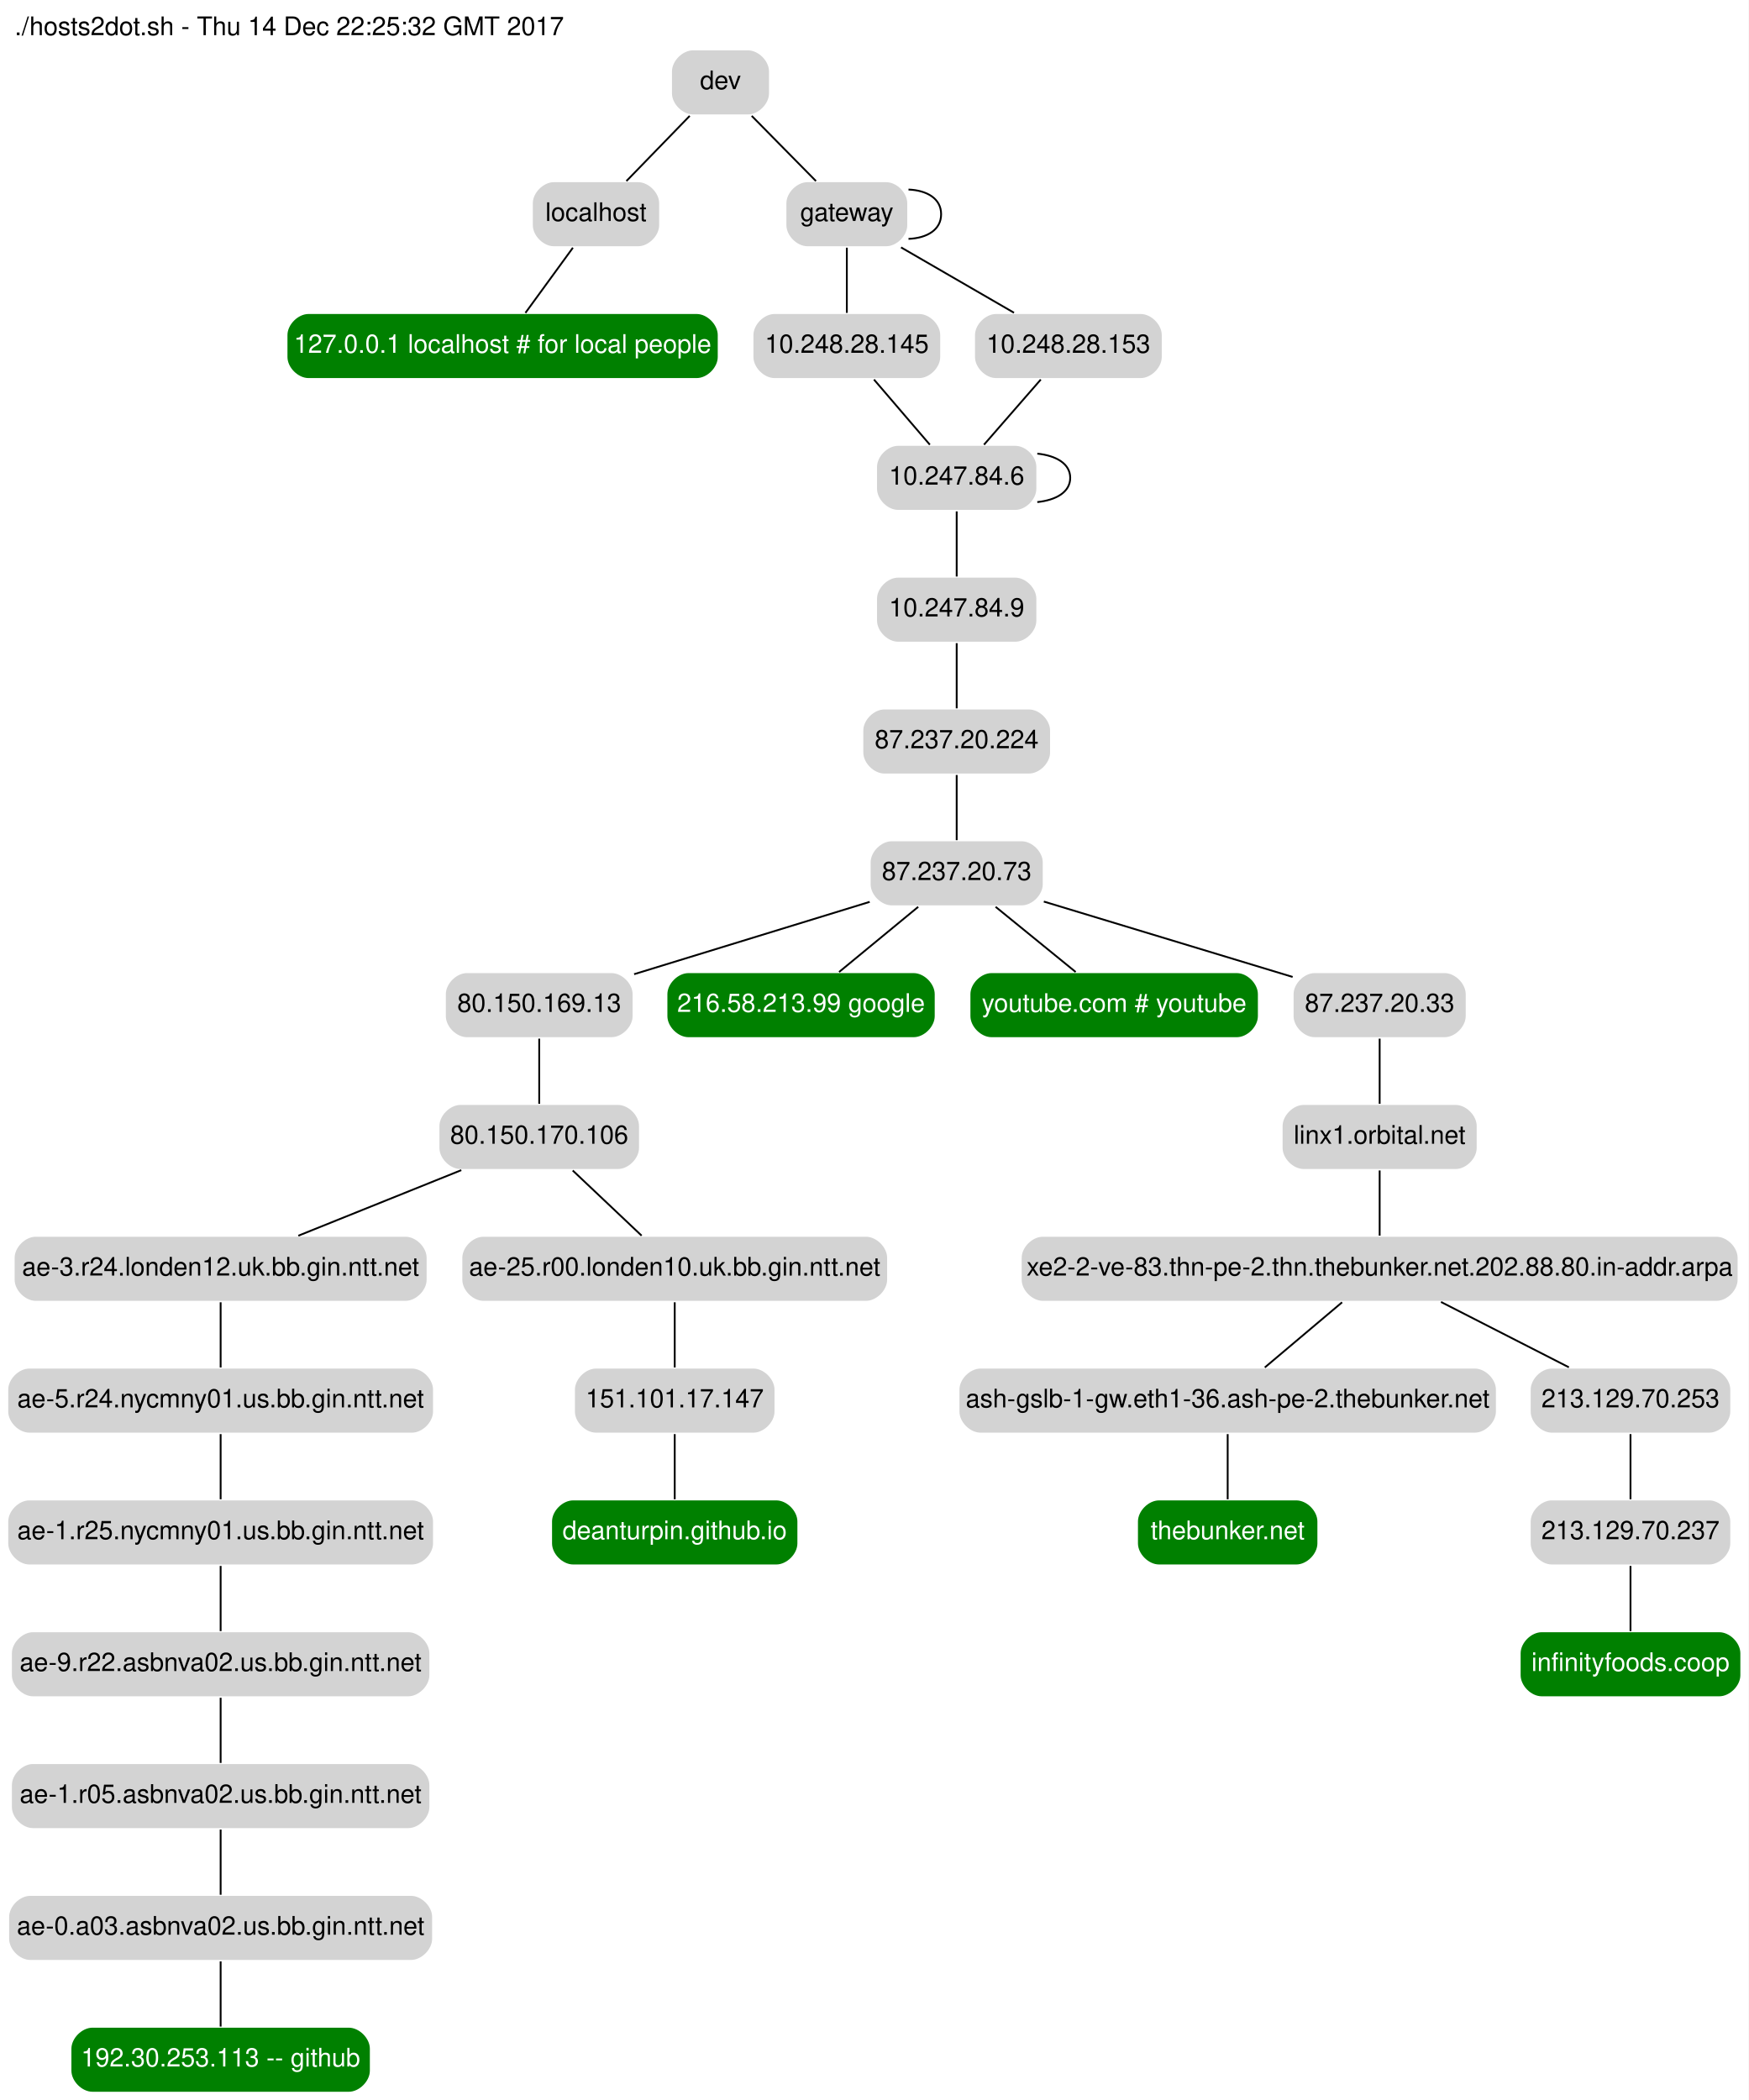
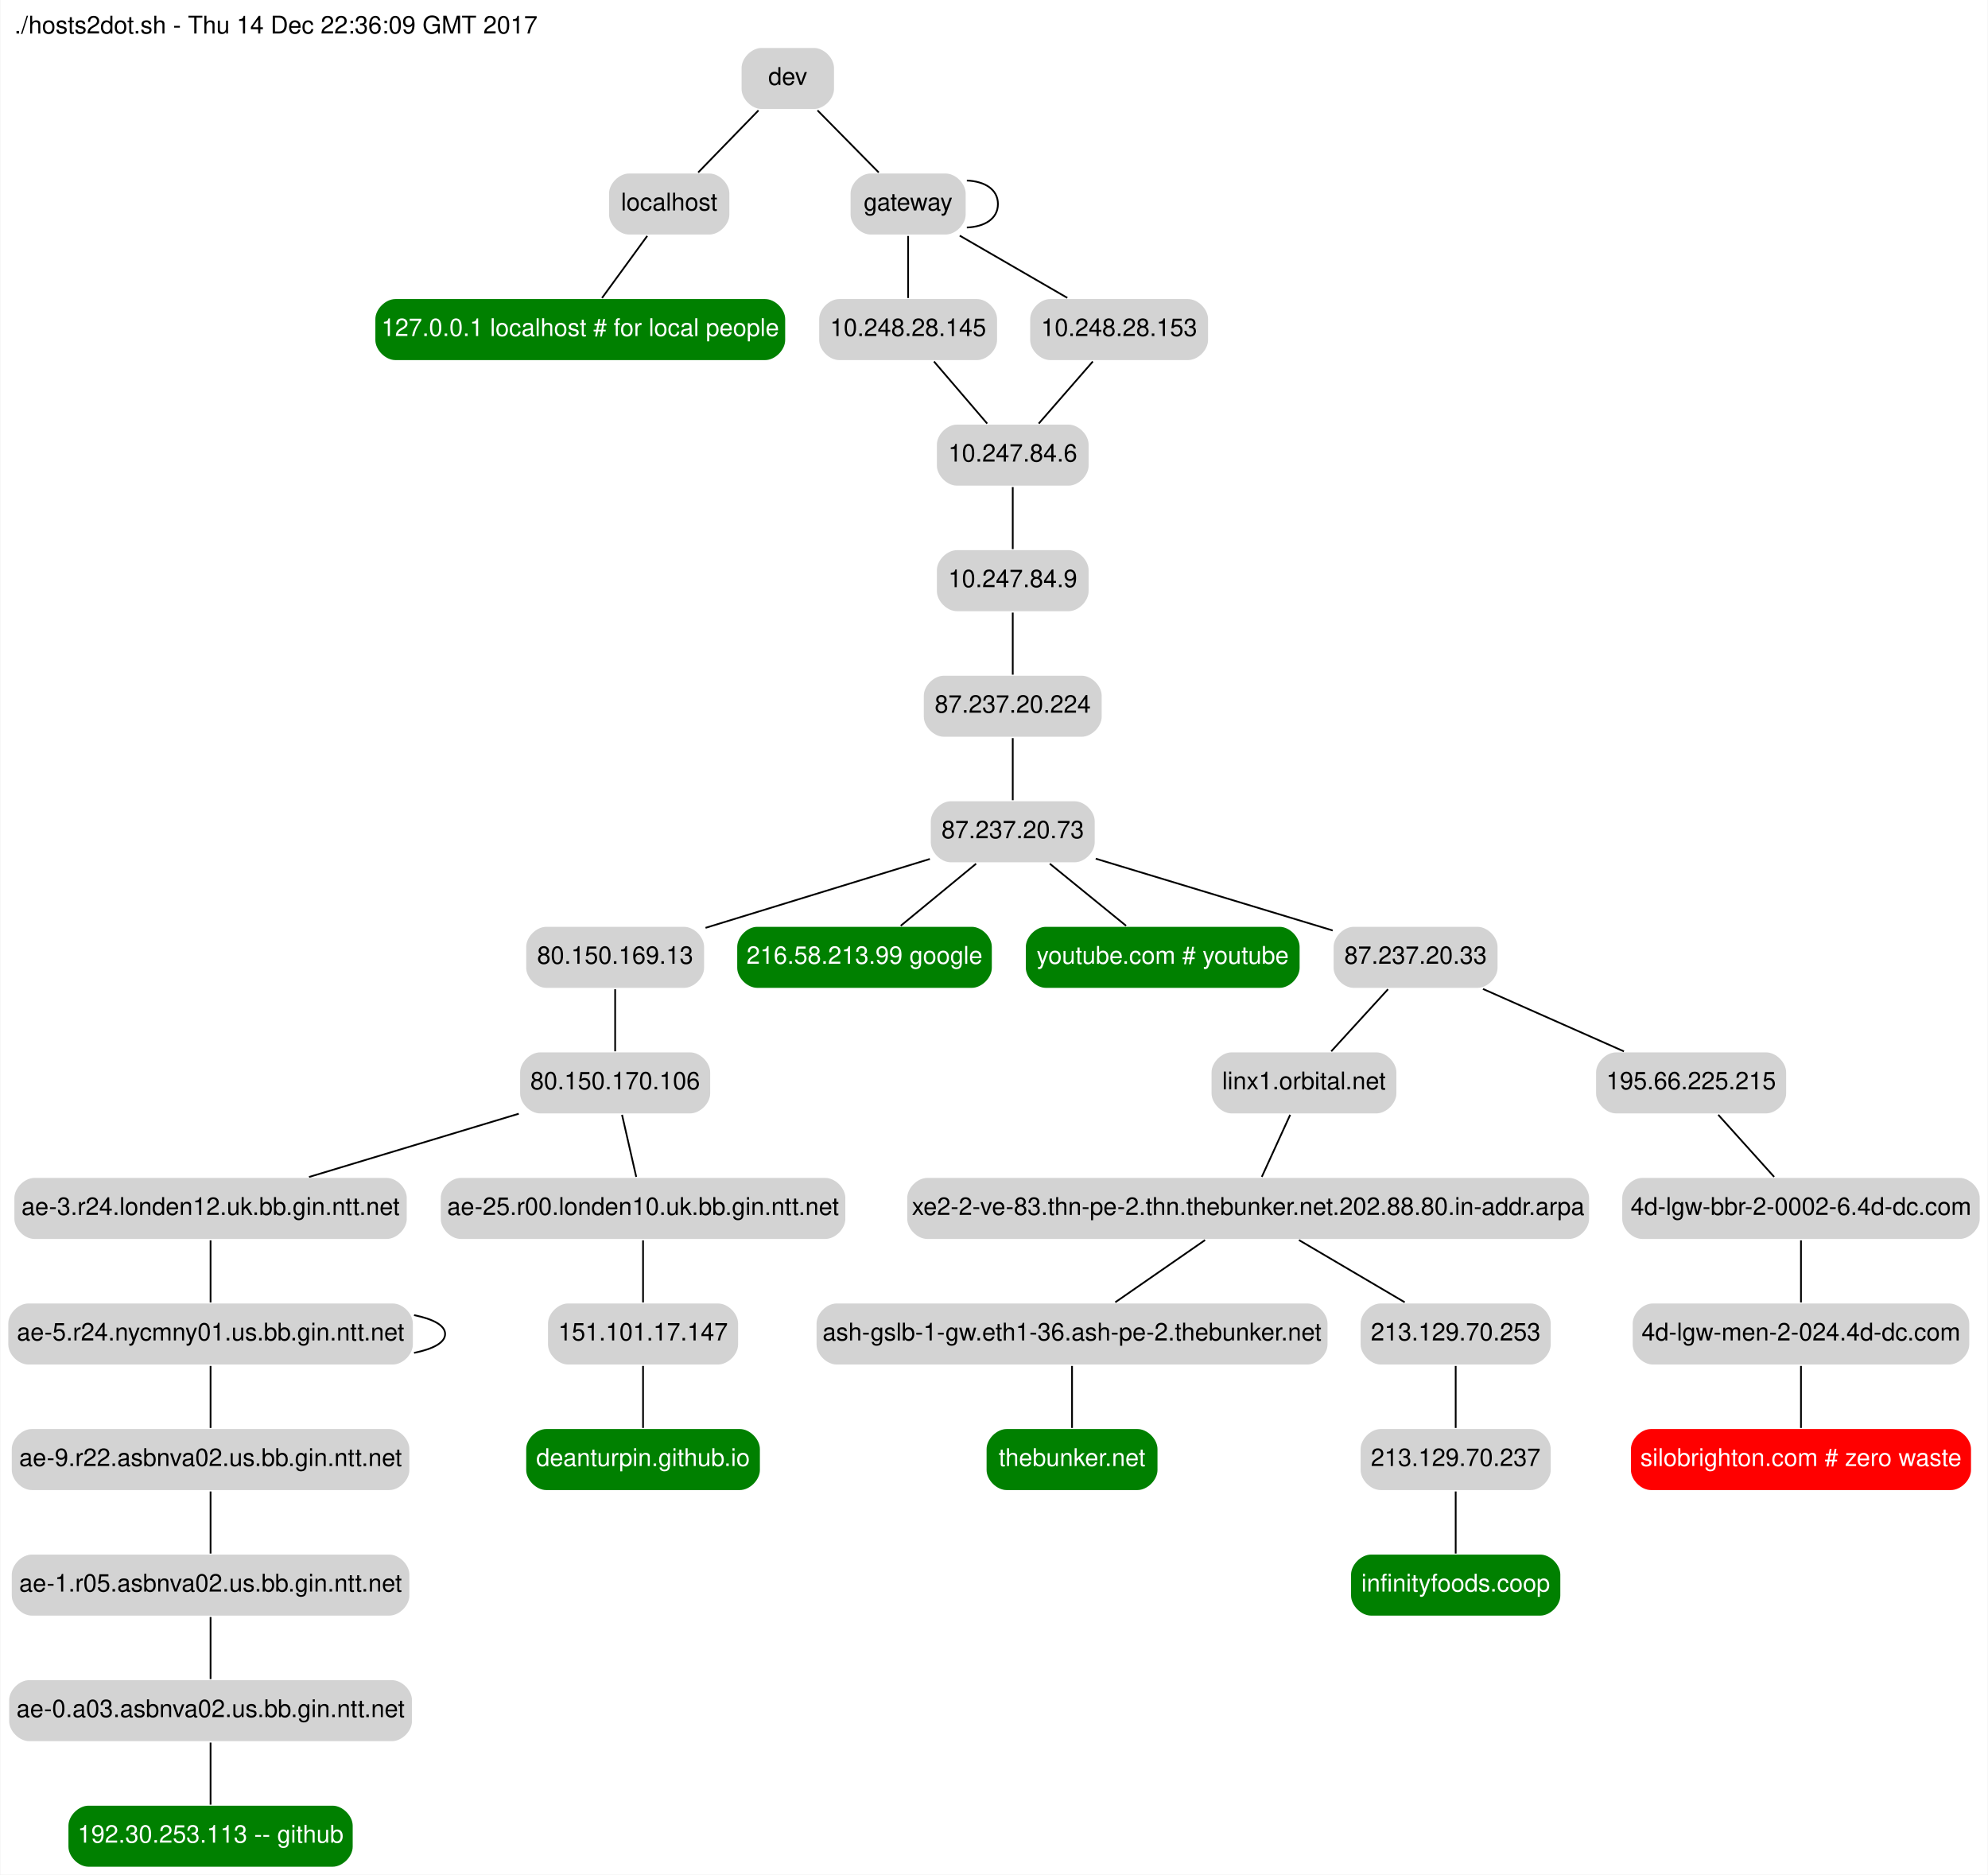
- <svg xmlns="http://www.w3.org/2000/svg" width="955pt" height="1147pt" viewBox="0.00 0.00 955.00 1147.00">
-   <g id="graph0" class="graph" transform="scale(1 1) rotate(0) translate(4 1143)">
-     <polygon fill="white" stroke="none" points="-4,4 -4,-1143 951,-1143 951,4 -4,4" />
-     <text text-anchor="middle" x="154" y="-1123.8" font-family="Helvetica,sans-Serif" font-size="14.00">./hosts2dot.sh - Thu 14 Dec 22:25:32 GMT 2017</text>
+ <svg xmlns="http://www.w3.org/2000/svg" width="1140pt" height="1075pt" viewBox="0.00 0.00 1139.50 1075.00">
+   <g id="graph0" class="graph" transform="scale(1 1) rotate(0) translate(4 1071)">
+     <polygon fill="white" stroke="none" points="-4,4 -4,-1071 1135.5,-1071 1135.5,4 -4,4" />
+     <text text-anchor="middle" x="154" y="-1051.8" font-family="Helvetica,sans-Serif" font-size="14.00">./hosts2dot.sh - Thu 14 Dec 22:36:09 GMT 2017</text>
    <g id="node1" class="node">
-       <path fill="lightgrey" stroke="white" d="M404.5,-1116C404.5,-1116 374.5,-1116 374.5,-1116 368.5,-1116 362.5,-1110 362.5,-1104 362.5,-1104 362.5,-1092 362.5,-1092 362.5,-1086 368.5,-1080 374.5,-1080 374.5,-1080 404.5,-1080 404.5,-1080 410.5,-1080 416.5,-1086 416.5,-1092 416.5,-1092 416.5,-1104 416.5,-1104 416.5,-1110 410.5,-1116 404.5,-1116" />
-       <text text-anchor="middle" x="389.5" y="-1094.3" font-family="Helvetica,sans-Serif" font-size="14.00">dev</text>
+       <path fill="lightgrey" stroke="white" d="M462.5,-1044C462.5,-1044 432.5,-1044 432.5,-1044 426.5,-1044 420.5,-1038 420.5,-1032 420.5,-1032 420.5,-1020 420.5,-1020 420.5,-1014 426.5,-1008 432.5,-1008 432.5,-1008 462.5,-1008 462.5,-1008 468.5,-1008 474.5,-1014 474.5,-1020 474.5,-1020 474.5,-1032 474.5,-1032 474.5,-1038 468.5,-1044 462.5,-1044" />
+       <text text-anchor="middle" x="447.5" y="-1022.3" font-family="Helvetica,sans-Serif" font-size="14.00">dev</text>
    </g>
    <g id="node3" class="node">
-       <path fill="lightgrey" stroke="white" d="M344.5,-1044C344.5,-1044 298.5,-1044 298.5,-1044 292.5,-1044 286.5,-1038 286.5,-1032 286.5,-1032 286.5,-1020 286.5,-1020 286.5,-1014 292.5,-1008 298.5,-1008 298.5,-1008 344.5,-1008 344.5,-1008 350.5,-1008 356.5,-1014 356.5,-1020 356.5,-1020 356.5,-1032 356.5,-1032 356.5,-1038 350.5,-1044 344.5,-1044" />
-       <text text-anchor="middle" x="321.5" y="-1022.3" font-family="Helvetica,sans-Serif" font-size="14.00">localhost</text>
+       <path fill="lightgrey" stroke="white" d="M402.5,-972C402.5,-972 356.5,-972 356.5,-972 350.5,-972 344.5,-966 344.5,-960 344.5,-960 344.5,-948 344.5,-948 344.5,-942 350.5,-936 356.5,-936 356.5,-936 402.5,-936 402.5,-936 408.5,-936 414.5,-942 414.5,-948 414.5,-948 414.5,-960 414.5,-960 414.5,-966 408.5,-972 402.5,-972" />
+       <text text-anchor="middle" x="379.5" y="-950.3" font-family="Helvetica,sans-Serif" font-size="14.00">localhost</text>
    </g>
    <g id="edge1" class="edge">
-       <path fill="none" stroke="black" d="M372.691,-1079.7C362.151,-1068.85 348.619,-1054.92 338.116,-1044.1" />
+       <path fill="none" stroke="black" d="M430.691,-1007.7C420.151,-996.846 406.619,-982.917 396.116,-972.104" />
    </g>
    <g id="node5" class="node">
-       <path fill="lightgrey" stroke="white" d="M480,-1044C480,-1044 437,-1044 437,-1044 431,-1044 425,-1038 425,-1032 425,-1032 425,-1020 425,-1020 425,-1014 431,-1008 437,-1008 437,-1008 480,-1008 480,-1008 486,-1008 492,-1014 492,-1020 492,-1020 492,-1032 492,-1032 492,-1038 486,-1044 480,-1044" />
-       <text text-anchor="middle" x="458.5" y="-1022.3" font-family="Helvetica,sans-Serif" font-size="14.00">gateway</text>
+       <path fill="lightgrey" stroke="white" d="M538,-972C538,-972 495,-972 495,-972 489,-972 483,-966 483,-960 483,-960 483,-948 483,-948 483,-942 489,-936 495,-936 495,-936 538,-936 538,-936 544,-936 550,-942 550,-948 550,-948 550,-960 550,-960 550,-966 544,-972 538,-972" />
+       <text text-anchor="middle" x="516.5" y="-950.3" font-family="Helvetica,sans-Serif" font-size="14.00">gateway</text>
    </g>
    <g id="edge3" class="edge">
-       <path fill="none" stroke="black" d="M406.556,-1079.7C417.252,-1068.85 430.982,-1054.92 441.64,-1044.1" />
+       <path fill="none" stroke="black" d="M464.556,-1007.7C475.252,-996.846 488.982,-982.917 499.64,-972.104" />
    </g>
    <g id="node2" class="node">
-       <path fill="green" stroke="white" d="M376.5,-972C376.5,-972 164.5,-972 164.5,-972 158.5,-972 152.5,-966 152.5,-960 152.5,-960 152.5,-948 152.5,-948 152.5,-942 158.5,-936 164.5,-936 164.5,-936 376.5,-936 376.5,-936 382.5,-936 388.5,-942 388.5,-948 388.5,-948 388.5,-960 388.5,-960 388.5,-966 382.5,-972 376.5,-972" />
-       <text text-anchor="middle" x="270.5" y="-950.3" font-family="Helvetica,sans-Serif" font-size="14.00" fill="white">127.0.0.1 localhost # for local people</text>
+       <path fill="green" stroke="white" d="M434.5,-900C434.5,-900 222.5,-900 222.5,-900 216.5,-900 210.5,-894 210.5,-888 210.5,-888 210.5,-876 210.5,-876 210.5,-870 216.5,-864 222.5,-864 222.5,-864 434.5,-864 434.5,-864 440.5,-864 446.5,-870 446.5,-876 446.5,-876 446.5,-888 446.5,-888 446.5,-894 440.5,-900 434.5,-900" />
+       <text text-anchor="middle" x="328.5" y="-878.3" font-family="Helvetica,sans-Serif" font-size="14.00" fill="white">127.0.0.1 localhost # for local people</text>
    </g>
    <g id="edge2" class="edge">
-       <path fill="none" stroke="black" d="M308.893,-1007.7C300.988,-996.846 290.839,-982.917 282.962,-972.104" />
+       <path fill="none" stroke="black" d="M366.893,-935.697C358.988,-924.846 348.839,-910.917 340.962,-900.104" />
    </g>
    <g id="node4" class="node">
      <path fill="green" stroke="white" d="M186.5,-36C186.5,-36 46.5,-36 46.5,-36 40.5,-36 34.5,-30 34.5,-24 34.5,-24 34.5,-12 34.5,-12 34.5,-6 40.5,-0 46.5,-0 46.5,-0 186.5,-0 186.5,-0 192.5,-0 198.5,-6 198.5,-12 198.5,-12 198.5,-24 198.5,-24 198.5,-30 192.5,-36 186.5,-36" />
      <text text-anchor="middle" x="116.5" y="-14.3" font-family="Helvetica,sans-Serif" font-size="14.00" fill="white">192.30.253.113 -- github</text>
    </g>
    <g id="edge4" class="edge">
-       <path fill="none" stroke="black" d="M492.181,-1039.47C502.202,-1039.07 510,-1034.58 510,-1026 510,-1017.42 502.202,-1012.93 492.181,-1012.53" />
+       <path fill="none" stroke="black" d="M550.181,-967.47C560.202,-967.068 568,-962.578 568,-954 568,-945.422 560.202,-940.932 550.181,-940.53" />
    </g>
    <g id="node6" class="node">
-       <path fill="lightgrey" stroke="white" d="M498,-972C498,-972 419,-972 419,-972 413,-972 407,-966 407,-960 407,-960 407,-948 407,-948 407,-942 413,-936 419,-936 419,-936 498,-936 498,-936 504,-936 510,-942 510,-948 510,-948 510,-960 510,-960 510,-966 504,-972 498,-972" />
-       <text text-anchor="middle" x="458.5" y="-950.3" font-family="Helvetica,sans-Serif" font-size="14.00">10.248.28.145</text>
+       <path fill="lightgrey" stroke="white" d="M556,-900C556,-900 477,-900 477,-900 471,-900 465,-894 465,-888 465,-888 465,-876 465,-876 465,-870 471,-864 477,-864 477,-864 556,-864 556,-864 562,-864 568,-870 568,-876 568,-876 568,-888 568,-888 568,-894 562,-900 556,-900" />
+       <text text-anchor="middle" x="516.5" y="-878.3" font-family="Helvetica,sans-Serif" font-size="14.00">10.248.28.145</text>
    </g>
    <g id="edge5" class="edge">
-       <path fill="none" stroke="black" d="M458.5,-1007.7C458.5,-996.846 458.5,-982.917 458.5,-972.104" />
-     </g>
-     <g id="node21" class="node">
-       <path fill="lightgrey" stroke="white" d="M619,-972C619,-972 540,-972 540,-972 534,-972 528,-966 528,-960 528,-960 528,-948 528,-948 528,-942 534,-936 540,-936 540,-936 619,-936 619,-936 625,-936 631,-942 631,-948 631,-948 631,-960 631,-960 631,-966 625,-972 619,-972" />
-       <text text-anchor="middle" x="579.5" y="-950.3" font-family="Helvetica,sans-Serif" font-size="14.00">10.248.28.153</text>
-     </g>
-     <g id="edge21" class="edge">
-       <path fill="none" stroke="black" d="M488.1,-1007.88C506.85,-997.029 531.014,-983.05 549.786,-972.19" />
+       <path fill="none" stroke="black" d="M516.5,-935.697C516.5,-924.846 516.5,-910.917 516.5,-900.104" />
+     </g>
+     <g id="node20" class="node">
+       <path fill="lightgrey" stroke="white" d="M677,-900C677,-900 598,-900 598,-900 592,-900 586,-894 586,-888 586,-888 586,-876 586,-876 586,-870 592,-864 598,-864 598,-864 677,-864 677,-864 683,-864 689,-870 689,-876 689,-876 689,-888 689,-888 689,-894 683,-900 677,-900" />
+       <text text-anchor="middle" x="637.5" y="-878.3" font-family="Helvetica,sans-Serif" font-size="14.00">10.248.28.153</text>
+     </g>
+     <g id="edge20" class="edge">
+       <path fill="none" stroke="black" d="M546.1,-935.876C564.85,-925.029 589.014,-911.05 607.786,-900.19" />
    </g>
    <g id="node7" class="node">
-       <path fill="lightgrey" stroke="white" d="M550.5,-900C550.5,-900 486.5,-900 486.5,-900 480.5,-900 474.5,-894 474.5,-888 474.5,-888 474.5,-876 474.5,-876 474.5,-870 480.5,-864 486.5,-864 486.5,-864 550.5,-864 550.5,-864 556.5,-864 562.5,-870 562.5,-876 562.5,-876 562.5,-888 562.5,-888 562.5,-894 556.5,-900 550.5,-900" />
-       <text text-anchor="middle" x="518.5" y="-878.3" font-family="Helvetica,sans-Serif" font-size="14.00">10.247.84.6</text>
+       <path fill="lightgrey" stroke="white" d="M608.5,-828C608.5,-828 544.5,-828 544.5,-828 538.5,-828 532.5,-822 532.5,-816 532.5,-816 532.5,-804 532.5,-804 532.5,-798 538.5,-792 544.5,-792 544.5,-792 608.5,-792 608.5,-792 614.5,-792 620.5,-798 620.5,-804 620.5,-804 620.5,-816 620.5,-816 620.5,-822 614.5,-828 608.5,-828" />
+       <text text-anchor="middle" x="576.5" y="-806.3" font-family="Helvetica,sans-Serif" font-size="14.00">10.247.84.6</text>
    </g>
    <g id="edge6" class="edge">
-       <path fill="none" stroke="black" d="M473.331,-935.697C482.632,-924.846 494.571,-910.917 503.839,-900.104" />
+       <path fill="none" stroke="black" d="M531.331,-863.697C540.632,-852.846 552.571,-838.917 561.839,-828.104" />
+     </g>
+     <g id="node8" class="node">
+       <path fill="lightgrey" stroke="white" d="M608.5,-756C608.5,-756 544.5,-756 544.5,-756 538.5,-756 532.5,-750 532.5,-744 532.5,-744 532.5,-732 532.5,-732 532.5,-726 538.5,-720 544.5,-720 544.5,-720 608.5,-720 608.5,-720 614.5,-720 620.5,-726 620.5,-732 620.5,-732 620.5,-744 620.5,-744 620.5,-750 614.5,-756 608.5,-756" />
+       <text text-anchor="middle" x="576.5" y="-734.3" font-family="Helvetica,sans-Serif" font-size="14.00">10.247.84.9</text>
    </g>
    <g id="edge7" class="edge">
-       <path fill="none" stroke="black" d="M562.524,-895.233C572.869,-894.145 580.5,-889.734 580.5,-882 580.5,-874.266 572.869,-869.855 562.524,-868.767" />
-     </g>
-     <g id="node8" class="node">
-       <path fill="lightgrey" stroke="white" d="M550.5,-828C550.5,-828 486.5,-828 486.5,-828 480.5,-828 474.5,-822 474.5,-816 474.5,-816 474.5,-804 474.5,-804 474.5,-798 480.5,-792 486.5,-792 486.5,-792 550.5,-792 550.5,-792 556.5,-792 562.5,-798 562.5,-804 562.5,-804 562.5,-816 562.5,-816 562.5,-822 556.5,-828 550.5,-828" />
-       <text text-anchor="middle" x="518.5" y="-806.3" font-family="Helvetica,sans-Serif" font-size="14.00">10.247.84.9</text>
+       <path fill="none" stroke="black" d="M576.5,-791.697C576.5,-780.846 576.5,-766.917 576.5,-756.104" />
+     </g>
+     <g id="node9" class="node">
+       <path fill="lightgrey" stroke="white" d="M616,-684C616,-684 537,-684 537,-684 531,-684 525,-678 525,-672 525,-672 525,-660 525,-660 525,-654 531,-648 537,-648 537,-648 616,-648 616,-648 622,-648 628,-654 628,-660 628,-660 628,-672 628,-672 628,-678 622,-684 616,-684" />
+       <text text-anchor="middle" x="576.5" y="-662.3" font-family="Helvetica,sans-Serif" font-size="14.00">87.237.20.224</text>
    </g>
    <g id="edge8" class="edge">
-       <path fill="none" stroke="black" d="M518.5,-863.697C518.5,-852.846 518.5,-838.917 518.5,-828.104" />
-     </g>
-     <g id="node9" class="node">
-       <path fill="lightgrey" stroke="white" d="M558,-756C558,-756 479,-756 479,-756 473,-756 467,-750 467,-744 467,-744 467,-732 467,-732 467,-726 473,-720 479,-720 479,-720 558,-720 558,-720 564,-720 570,-726 570,-732 570,-732 570,-744 570,-744 570,-750 564,-756 558,-756" />
-       <text text-anchor="middle" x="518.5" y="-734.3" font-family="Helvetica,sans-Serif" font-size="14.00">87.237.20.224</text>
+       <path fill="none" stroke="black" d="M576.5,-719.697C576.5,-708.846 576.5,-694.917 576.5,-684.104" />
+     </g>
+     <g id="node10" class="node">
+       <path fill="lightgrey" stroke="white" d="M612,-612C612,-612 541,-612 541,-612 535,-612 529,-606 529,-600 529,-600 529,-588 529,-588 529,-582 535,-576 541,-576 541,-576 612,-576 612,-576 618,-576 624,-582 624,-588 624,-588 624,-600 624,-600 624,-606 618,-612 612,-612" />
+       <text text-anchor="middle" x="576.5" y="-590.3" font-family="Helvetica,sans-Serif" font-size="14.00">87.237.20.73</text>
    </g>
    <g id="edge9" class="edge">
-       <path fill="none" stroke="black" d="M518.5,-791.697C518.5,-780.846 518.5,-766.917 518.5,-756.104" />
-     </g>
-     <g id="node10" class="node">
-       <path fill="lightgrey" stroke="white" d="M554,-684C554,-684 483,-684 483,-684 477,-684 471,-678 471,-672 471,-672 471,-660 471,-660 471,-654 477,-648 483,-648 483,-648 554,-648 554,-648 560,-648 566,-654 566,-660 566,-660 566,-672 566,-672 566,-678 560,-684 554,-684" />
-       <text text-anchor="middle" x="518.5" y="-662.3" font-family="Helvetica,sans-Serif" font-size="14.00">87.237.20.73</text>
+       <path fill="none" stroke="black" d="M576.5,-647.697C576.5,-636.846 576.5,-622.917 576.5,-612.104" />
+     </g>
+     <g id="node11" class="node">
+       <path fill="lightgrey" stroke="white" d="M388,-540C388,-540 309,-540 309,-540 303,-540 297,-534 297,-528 297,-528 297,-516 297,-516 297,-510 303,-504 309,-504 309,-504 388,-504 388,-504 394,-504 400,-510 400,-516 400,-516 400,-528 400,-528 400,-534 394,-540 388,-540" />
+       <text text-anchor="middle" x="348.5" y="-518.3" font-family="Helvetica,sans-Serif" font-size="14.00">80.150.169.13</text>
    </g>
    <g id="edge10" class="edge">
-       <path fill="none" stroke="black" d="M518.5,-719.697C518.5,-708.846 518.5,-694.917 518.5,-684.104" />
-     </g>
-     <g id="node11" class="node">
-       <path fill="lightgrey" stroke="white" d="M330,-612C330,-612 251,-612 251,-612 245,-612 239,-606 239,-600 239,-600 239,-588 239,-588 239,-582 245,-576 251,-576 251,-576 330,-576 330,-576 336,-576 342,-582 342,-588 342,-588 342,-600 342,-600 342,-606 336,-612 330,-612" />
-       <text text-anchor="middle" x="290.5" y="-590.3" font-family="Helvetica,sans-Serif" font-size="14.00">80.150.169.13</text>
+       <path fill="none" stroke="black" d="M528.981,-578.411C491.395,-566.871 438.988,-550.781 400.326,-538.911" />
+     </g>
+     <g id="node18" class="node">
+       <path fill="green" stroke="white" d="M553,-540C553,-540 430,-540 430,-540 424,-540 418,-534 418,-528 418,-528 418,-516 418,-516 418,-510 424,-504 430,-504 430,-504 553,-504 553,-504 559,-504 565,-510 565,-516 565,-516 565,-528 565,-528 565,-534 559,-540 553,-540" />
+       <text text-anchor="middle" x="491.5" y="-518.3" font-family="Helvetica,sans-Serif" font-size="14.00" fill="white">216.58.213.99 google</text>
+     </g>
+     <g id="edge19" class="edge">
+       <path fill="none" stroke="black" d="M555.489,-575.697C542.313,-564.846 525.399,-550.917 512.27,-540.104" />
+     </g>
+     <g id="node19" class="node">
+       <path fill="green" stroke="white" d="M729.5,-540C729.5,-540 595.5,-540 595.5,-540 589.5,-540 583.5,-534 583.5,-528 583.5,-528 583.5,-516 583.5,-516 583.5,-510 589.5,-504 595.5,-504 595.5,-504 729.5,-504 729.5,-504 735.5,-504 741.5,-510 741.5,-516 741.5,-516 741.5,-528 741.5,-528 741.5,-534 735.5,-540 729.5,-540" />
+       <text text-anchor="middle" x="662.5" y="-518.3" font-family="Helvetica,sans-Serif" font-size="14.00" fill="white">youtube.com # youtube</text>
+     </g>
+     <g id="edge22" class="edge">
+       <path fill="none" stroke="black" d="M597.758,-575.697C611.089,-564.846 628.202,-550.917 641.486,-540.104" />
+     </g>
+     <g id="node25" class="node">
+       <path fill="lightgrey" stroke="white" d="M843,-540C843,-540 772,-540 772,-540 766,-540 760,-534 760,-528 760,-528 760,-516 760,-516 760,-510 766,-504 772,-504 772,-504 843,-504 843,-504 849,-504 855,-510 855,-516 855,-516 855,-528 855,-528 855,-534 849,-540 843,-540" />
+       <text text-anchor="middle" x="807.5" y="-518.3" font-family="Helvetica,sans-Serif" font-size="14.00">87.237.20.33</text>
+     </g>
+     <g id="edge26" class="edge">
+       <path fill="none" stroke="black" d="M624.083,-578.581C663.838,-566.534 720.241,-549.442 759.978,-537.4" />
+     </g>
+     <g id="node12" class="node">
+       <path fill="lightgrey" stroke="white" d="M391.5,-468C391.5,-468 305.5,-468 305.5,-468 299.5,-468 293.5,-462 293.5,-456 293.5,-456 293.5,-444 293.5,-444 293.5,-438 299.5,-432 305.5,-432 305.5,-432 391.5,-432 391.5,-432 397.5,-432 403.5,-438 403.5,-444 403.5,-444 403.5,-456 403.5,-456 403.5,-462 397.5,-468 391.5,-468" />
+       <text text-anchor="middle" x="348.5" y="-446.3" font-family="Helvetica,sans-Serif" font-size="14.00">80.150.170.106</text>
    </g>
    <g id="edge11" class="edge">
-       <path fill="none" stroke="black" d="M470.981,-650.411C433.395,-638.871 380.988,-622.781 342.326,-610.911" />
-     </g>
-     <g id="node19" class="node">
-       <path fill="green" stroke="white" d="M495,-612C495,-612 372,-612 372,-612 366,-612 360,-606 360,-600 360,-600 360,-588 360,-588 360,-582 366,-576 372,-576 372,-576 495,-576 495,-576 501,-576 507,-582 507,-588 507,-588 507,-600 507,-600 507,-606 501,-612 495,-612" />
-       <text text-anchor="middle" x="433.5" y="-590.3" font-family="Helvetica,sans-Serif" font-size="14.00" fill="white">216.58.213.99 google</text>
-     </g>
-     <g id="edge20" class="edge">
-       <path fill="none" stroke="black" d="M497.489,-647.697C484.313,-636.846 467.399,-622.917 454.27,-612.104" />
-     </g>
-     <g id="node20" class="node">
-       <path fill="green" stroke="white" d="M671.5,-612C671.5,-612 537.5,-612 537.5,-612 531.5,-612 525.5,-606 525.5,-600 525.5,-600 525.5,-588 525.5,-588 525.5,-582 531.5,-576 537.5,-576 537.5,-576 671.5,-576 671.5,-576 677.5,-576 683.5,-582 683.5,-588 683.5,-588 683.5,-600 683.5,-600 683.5,-606 677.5,-612 671.5,-612" />
-       <text text-anchor="middle" x="604.5" y="-590.3" font-family="Helvetica,sans-Serif" font-size="14.00" fill="white">youtube.com # youtube</text>
+       <path fill="none" stroke="black" d="M348.5,-503.697C348.5,-492.846 348.5,-478.917 348.5,-468.104" />
+     </g>
+     <g id="node13" class="node">
+       <path fill="lightgrey" stroke="white" d="M217.5,-396C217.5,-396 15.5,-396 15.5,-396 9.5,-396 3.5,-390 3.5,-384 3.5,-384 3.5,-372 3.5,-372 3.5,-366 9.5,-360 15.5,-360 15.5,-360 217.5,-360 217.5,-360 223.5,-360 229.5,-366 229.5,-372 229.5,-372 229.5,-384 229.5,-384 229.5,-390 223.5,-396 217.5,-396" />
+       <text text-anchor="middle" x="116.5" y="-374.3" font-family="Helvetica,sans-Serif" font-size="14.00">ae-3.r24.londen12.uk.bb.gin.ntt.net</text>
+     </g>
+     <g id="edge12" class="edge">
+       <path fill="none" stroke="black" d="M293.225,-432.322C256.904,-421.363 209.522,-407.067 172.963,-396.036" />
+     </g>
+     <g id="node22" class="node">
+       <path fill="lightgrey" stroke="white" d="M469,-396C469,-396 260,-396 260,-396 254,-396 248,-390 248,-384 248,-384 248,-372 248,-372 248,-366 254,-360 260,-360 260,-360 469,-360 469,-360 475,-360 481,-366 481,-372 481,-372 481,-384 481,-384 481,-390 475,-396 469,-396" />
+       <text text-anchor="middle" x="364.5" y="-374.3" font-family="Helvetica,sans-Serif" font-size="14.00">ae-25.r00.londen10.uk.bb.gin.ntt.net</text>
    </g>
    <g id="edge23" class="edge">
-       <path fill="none" stroke="black" d="M539.758,-647.697C553.089,-636.846 570.202,-622.917 583.486,-612.104" />
-     </g>
-     <g id="node26" class="node">
-       <path fill="lightgrey" stroke="white" d="M785,-612C785,-612 714,-612 714,-612 708,-612 702,-606 702,-600 702,-600 702,-588 702,-588 702,-582 708,-576 714,-576 714,-576 785,-576 785,-576 791,-576 797,-582 797,-588 797,-588 797,-600 797,-600 797,-606 791,-612 785,-612" />
-       <text text-anchor="middle" x="749.5" y="-590.3" font-family="Helvetica,sans-Serif" font-size="14.00">87.237.20.33</text>
-     </g>
-     <g id="edge27" class="edge">
-       <path fill="none" stroke="black" d="M566.083,-650.581C605.838,-638.534 662.241,-621.442 701.978,-609.4" />
-     </g>
-     <g id="node12" class="node">
-       <path fill="lightgrey" stroke="white" d="M333.5,-540C333.5,-540 247.5,-540 247.5,-540 241.5,-540 235.5,-534 235.5,-528 235.5,-528 235.5,-516 235.5,-516 235.5,-510 241.5,-504 247.5,-504 247.5,-504 333.5,-504 333.5,-504 339.5,-504 345.5,-510 345.5,-516 345.5,-516 345.5,-528 345.5,-528 345.5,-534 339.5,-540 333.5,-540" />
-       <text text-anchor="middle" x="290.5" y="-518.3" font-family="Helvetica,sans-Serif" font-size="14.00">80.150.170.106</text>
-     </g>
-     <g id="edge12" class="edge">
-       <path fill="none" stroke="black" d="M290.5,-575.697C290.5,-564.846 290.5,-550.917 290.5,-540.104" />
-     </g>
-     <g id="node13" class="node">
-       <path fill="lightgrey" stroke="white" d="M217.5,-468C217.5,-468 15.5,-468 15.5,-468 9.5,-468 3.5,-462 3.5,-456 3.5,-456 3.5,-444 3.5,-444 3.5,-438 9.5,-432 15.5,-432 15.5,-432 217.5,-432 217.5,-432 223.5,-432 229.5,-438 229.5,-444 229.5,-444 229.5,-456 229.5,-456 229.5,-462 223.5,-468 217.5,-468" />
-       <text text-anchor="middle" x="116.5" y="-446.3" font-family="Helvetica,sans-Serif" font-size="14.00">ae-3.r24.londen12.uk.bb.gin.ntt.net</text>
+       <path fill="none" stroke="black" d="M352.455,-431.697C354.935,-420.846 358.119,-406.917 360.59,-396.104" />
+     </g>
+     <g id="node14" class="node">
+       <path fill="lightgrey" stroke="white" d="M221,-324C221,-324 12,-324 12,-324 6,-324 1.42109e-14,-318 1.42109e-14,-312 1.42109e-14,-312 1.42109e-14,-300 1.42109e-14,-300 1.42109e-14,-294 6,-288 12,-288 12,-288 221,-288 221,-288 227,-288 233,-294 233,-300 233,-300 233,-312 233,-312 233,-318 227,-324 221,-324" />
+       <text text-anchor="middle" x="116.5" y="-302.3" font-family="Helvetica,sans-Serif" font-size="14.00">ae-5.r24.nycmny01.us.bb.gin.ntt.net</text>
    </g>
    <g id="edge13" class="edge">
-       <path fill="none" stroke="black" d="M247.935,-503.876C220.871,-492.988 185.964,-478.945 158.927,-468.068" />
-     </g>
-     <g id="node23" class="node">
-       <path fill="lightgrey" stroke="white" d="M469,-468C469,-468 260,-468 260,-468 254,-468 248,-462 248,-456 248,-456 248,-444 248,-444 248,-438 254,-432 260,-432 260,-432 469,-432 469,-432 475,-432 481,-438 481,-444 481,-444 481,-456 481,-456 481,-462 475,-468 469,-468" />
-       <text text-anchor="middle" x="364.5" y="-446.3" font-family="Helvetica,sans-Serif" font-size="14.00">ae-25.r00.londen10.uk.bb.gin.ntt.net</text>
-     </g>
-     <g id="edge24" class="edge">
-       <path fill="none" stroke="black" d="M308.792,-503.697C320.262,-492.846 334.988,-478.917 346.418,-468.104" />
-     </g>
-     <g id="node14" class="node">
-       <path fill="lightgrey" stroke="white" d="M221,-396C221,-396 12,-396 12,-396 6,-396 1.42109e-14,-390 1.42109e-14,-384 1.42109e-14,-384 1.42109e-14,-372 1.42109e-14,-372 1.42109e-14,-366 6,-360 12,-360 12,-360 221,-360 221,-360 227,-360 233,-366 233,-372 233,-372 233,-384 233,-384 233,-390 227,-396 221,-396" />
-       <text text-anchor="middle" x="116.5" y="-374.3" font-family="Helvetica,sans-Serif" font-size="14.00">ae-5.r24.nycmny01.us.bb.gin.ntt.net</text>
+       <path fill="none" stroke="black" d="M116.5,-359.697C116.5,-348.846 116.5,-334.917 116.5,-324.104" />
    </g>
    <g id="edge14" class="edge">
-       <path fill="none" stroke="black" d="M116.5,-431.697C116.5,-420.846 116.5,-406.917 116.5,-396.104" />
+       <path fill="none" stroke="black" d="M233.178,-316.823C244.103,-314.6 251,-310.992 251,-306 251,-301.008 244.103,-297.4 233.178,-295.177" />
    </g>
    <g id="node15" class="node">
-       <path fill="lightgrey" stroke="white" d="M221,-324C221,-324 12,-324 12,-324 6,-324 1.42109e-14,-318 1.42109e-14,-312 1.42109e-14,-312 1.42109e-14,-300 1.42109e-14,-300 1.42109e-14,-294 6,-288 12,-288 12,-288 221,-288 221,-288 227,-288 233,-294 233,-300 233,-300 233,-312 233,-312 233,-318 227,-324 221,-324" />
-       <text text-anchor="middle" x="116.5" y="-302.3" font-family="Helvetica,sans-Serif" font-size="14.00">ae-1.r25.nycmny01.us.bb.gin.ntt.net</text>
-     </g>
-     <g id="edge15" class="edge">
-       <path fill="none" stroke="black" d="M116.5,-359.697C116.5,-348.846 116.5,-334.917 116.5,-324.104" />
-     </g>
-     <g id="node16" class="node">
      <path fill="lightgrey" stroke="white" d="M219,-252C219,-252 14,-252 14,-252 8,-252 2,-246 2,-240 2,-240 2,-228 2,-228 2,-222 8,-216 14,-216 14,-216 219,-216 219,-216 225,-216 231,-222 231,-228 231,-228 231,-240 231,-240 231,-246 225,-252 219,-252" />
      <text text-anchor="middle" x="116.5" y="-230.3" font-family="Helvetica,sans-Serif" font-size="14.00">ae-9.r22.asbnva02.us.bb.gin.ntt.net</text>
    </g>
-     <g id="edge16" class="edge">
+     <g id="edge15" class="edge">
      <path fill="none" stroke="black" d="M116.5,-287.697C116.5,-276.846 116.5,-262.917 116.5,-252.104" />
    </g>
-     <g id="node17" class="node">
+     <g id="node16" class="node">
      <path fill="lightgrey" stroke="white" d="M219,-180C219,-180 14,-180 14,-180 8,-180 2,-174 2,-168 2,-168 2,-156 2,-156 2,-150 8,-144 14,-144 14,-144 219,-144 219,-144 225,-144 231,-150 231,-156 231,-156 231,-168 231,-168 231,-174 225,-180 219,-180" />
      <text text-anchor="middle" x="116.5" y="-158.3" font-family="Helvetica,sans-Serif" font-size="14.00">ae-1.r05.asbnva02.us.bb.gin.ntt.net</text>
    </g>
-     <g id="edge17" class="edge">
+     <g id="edge16" class="edge">
      <path fill="none" stroke="black" d="M116.5,-215.697C116.5,-204.846 116.5,-190.917 116.5,-180.104" />
    </g>
-     <g id="node18" class="node">
+     <g id="node17" class="node">
      <path fill="lightgrey" stroke="white" d="M220.5,-108C220.5,-108 12.5,-108 12.5,-108 6.5,-108 0.5,-102 0.5,-96 0.5,-96 0.5,-84 0.5,-84 0.5,-78 6.5,-72 12.5,-72 12.5,-72 220.5,-72 220.5,-72 226.5,-72 232.5,-78 232.5,-84 232.5,-84 232.5,-96 232.5,-96 232.5,-102 226.5,-108 220.5,-108" />
      <text text-anchor="middle" x="116.5" y="-86.3" font-family="Helvetica,sans-Serif" font-size="14.00">ae-0.a03.asbnva02.us.bb.gin.ntt.net</text>
    </g>
+     <g id="edge17" class="edge">
+       <path fill="none" stroke="black" d="M116.5,-143.697C116.5,-132.846 116.5,-118.917 116.5,-108.104" />
+     </g>
    <g id="edge18" class="edge">
-       <path fill="none" stroke="black" d="M116.5,-143.697C116.5,-132.846 116.5,-118.917 116.5,-108.104" />
-     </g>
-     <g id="edge19" class="edge">
      <path fill="none" stroke="black" d="M116.5,-71.697C116.5,-60.846 116.5,-46.917 116.5,-36.104" />
    </g>
-     <g id="edge22" class="edge">
-       <path fill="none" stroke="black" d="M564.421,-935.697C554.966,-924.846 542.827,-910.917 533.405,-900.104" />
-     </g>
-     <g id="node22" class="node">
-       <path fill="green" stroke="white" d="M420,-324C420,-324 309,-324 309,-324 303,-324 297,-318 297,-312 297,-312 297,-300 297,-300 297,-294 303,-288 309,-288 309,-288 420,-288 420,-288 426,-288 432,-294 432,-300 432,-300 432,-312 432,-312 432,-318 426,-324 420,-324" />
-       <text text-anchor="middle" x="364.5" y="-302.3" font-family="Helvetica,sans-Serif" font-size="14.00" fill="white">deanturpin.github.io</text>
+     <g id="edge21" class="edge">
+       <path fill="none" stroke="black" d="M622.421,-863.697C612.966,-852.846 600.827,-838.917 591.405,-828.104" />
+     </g>
+     <g id="node21" class="node">
+       <path fill="green" stroke="white" d="M420,-252C420,-252 309,-252 309,-252 303,-252 297,-246 297,-240 297,-240 297,-228 297,-228 297,-222 303,-216 309,-216 309,-216 420,-216 420,-216 426,-216 432,-222 432,-228 432,-228 432,-240 432,-240 432,-246 426,-252 420,-252" />
+       <text text-anchor="middle" x="364.5" y="-230.3" font-family="Helvetica,sans-Serif" font-size="14.00" fill="white">deanturpin.github.io</text>
+     </g>
+     <g id="node23" class="node">
+       <path fill="lightgrey" stroke="white" d="M407.5,-324C407.5,-324 321.5,-324 321.5,-324 315.5,-324 309.5,-318 309.5,-312 309.5,-312 309.5,-300 309.5,-300 309.5,-294 315.5,-288 321.5,-288 321.5,-288 407.5,-288 407.5,-288 413.5,-288 419.5,-294 419.5,-300 419.5,-300 419.5,-312 419.5,-312 419.5,-318 413.5,-324 407.5,-324" />
+       <text text-anchor="middle" x="364.5" y="-302.3" font-family="Helvetica,sans-Serif" font-size="14.00">151.101.17.147</text>
+     </g>
+     <g id="edge24" class="edge">
+       <path fill="none" stroke="black" d="M364.5,-359.697C364.5,-348.846 364.5,-334.917 364.5,-324.104" />
+     </g>
+     <g id="edge25" class="edge">
+       <path fill="none" stroke="black" d="M364.5,-287.697C364.5,-276.846 364.5,-262.917 364.5,-252.104" />
    </g>
    <g id="node24" class="node">
-       <path fill="lightgrey" stroke="white" d="M407.5,-396C407.5,-396 321.5,-396 321.5,-396 315.5,-396 309.5,-390 309.5,-384 309.5,-384 309.5,-372 309.5,-372 309.5,-366 315.5,-360 321.5,-360 321.5,-360 407.5,-360 407.5,-360 413.5,-360 419.5,-366 419.5,-372 419.5,-372 419.5,-384 419.5,-384 419.5,-390 413.5,-396 407.5,-396" />
-       <text text-anchor="middle" x="364.5" y="-374.3" font-family="Helvetica,sans-Serif" font-size="14.00">151.101.17.147</text>
-     </g>
-     <g id="edge25" class="edge">
-       <path fill="none" stroke="black" d="M364.5,-431.697C364.5,-420.846 364.5,-406.917 364.5,-396.104" />
-     </g>
-     <g id="edge26" class="edge">
-       <path fill="none" stroke="black" d="M364.5,-359.697C364.5,-348.846 364.5,-334.917 364.5,-324.104" />
-     </g>
-     <g id="node25" class="node">
-       <path fill="green" stroke="white" d="M704,-324C704,-324 629,-324 629,-324 623,-324 617,-318 617,-312 617,-312 617,-300 617,-300 617,-294 623,-288 629,-288 629,-288 704,-288 704,-288 710,-288 716,-294 716,-300 716,-300 716,-312 716,-312 716,-318 710,-324 704,-324" />
-       <text text-anchor="middle" x="666.5" y="-302.3" font-family="Helvetica,sans-Serif" font-size="14.00" fill="white">thebunker.net</text>
+       <path fill="green" stroke="white" d="M648,-252C648,-252 573,-252 573,-252 567,-252 561,-246 561,-240 561,-240 561,-228 561,-228 561,-222 567,-216 573,-216 573,-216 648,-216 648,-216 654,-216 660,-222 660,-228 660,-228 660,-240 660,-240 660,-246 654,-252 648,-252" />
+       <text text-anchor="middle" x="610.5" y="-230.3" font-family="Helvetica,sans-Serif" font-size="14.00" fill="white">thebunker.net</text>
+     </g>
+     <g id="node26" class="node">
+       <path fill="lightgrey" stroke="white" d="M785,-468C785,-468 702,-468 702,-468 696,-468 690,-462 690,-456 690,-456 690,-444 690,-444 690,-438 696,-432 702,-432 702,-432 785,-432 785,-432 791,-432 797,-438 797,-444 797,-444 797,-456 797,-456 797,-462 791,-468 785,-468" />
+       <text text-anchor="middle" x="743.5" y="-446.3" font-family="Helvetica,sans-Serif" font-size="14.00">linx1.orbital.net</text>
+     </g>
+     <g id="edge27" class="edge">
+       <path fill="none" stroke="black" d="M791.68,-503.697C781.759,-492.846 769.024,-478.917 759.138,-468.104" />
+     </g>
+     <g id="node33" class="node">
+       <path fill="lightgrey" stroke="white" d="M1008.5,-468C1008.5,-468 922.5,-468 922.5,-468 916.5,-468 910.5,-462 910.5,-456 910.5,-456 910.5,-444 910.5,-444 910.5,-438 916.5,-432 922.5,-432 922.5,-432 1008.5,-432 1008.5,-432 1014.5,-432 1020.5,-438 1020.5,-444 1020.5,-444 1020.5,-456 1020.5,-456 1020.5,-462 1014.5,-468 1008.5,-468" />
+       <text text-anchor="middle" x="965.5" y="-446.3" font-family="Helvetica,sans-Serif" font-size="14.00">195.66.225.215</text>
+     </g>
+     <g id="edge34" class="edge">
+       <path fill="none" stroke="black" d="M846.151,-503.876C870.727,-492.988 902.423,-478.945 926.974,-468.068" />
    </g>
    <g id="node27" class="node">
-       <path fill="lightgrey" stroke="white" d="M791,-540C791,-540 708,-540 708,-540 702,-540 696,-534 696,-528 696,-528 696,-516 696,-516 696,-510 702,-504 708,-504 708,-504 791,-504 791,-504 797,-504 803,-510 803,-516 803,-516 803,-528 803,-528 803,-534 797,-540 791,-540" />
-       <text text-anchor="middle" x="749.5" y="-518.3" font-family="Helvetica,sans-Serif" font-size="14.00">linx1.orbital.net</text>
+       <path fill="lightgrey" stroke="white" d="M895.5,-396C895.5,-396 527.5,-396 527.5,-396 521.5,-396 515.5,-390 515.5,-384 515.5,-384 515.5,-372 515.5,-372 515.5,-366 521.5,-360 527.5,-360 527.5,-360 895.5,-360 895.5,-360 901.5,-360 907.5,-366 907.5,-372 907.5,-372 907.5,-384 907.5,-384 907.5,-390 901.5,-396 895.5,-396" />
+       <text text-anchor="middle" x="711.5" y="-374.3" font-family="Helvetica,sans-Serif" font-size="14.00">xe2-2-ve-83.thn-pe-2.thn.thebunker.net.202.88.80.in-addr.arpa</text>
    </g>
    <g id="edge28" class="edge">
-       <path fill="none" stroke="black" d="M749.5,-575.697C749.5,-564.846 749.5,-550.917 749.5,-540.104" />
+       <path fill="none" stroke="black" d="M735.59,-431.697C730.63,-420.846 724.262,-406.917 719.319,-396.104" />
    </g>
    <g id="node28" class="node">
-       <path fill="lightgrey" stroke="white" d="M933.5,-468C933.5,-468 565.5,-468 565.5,-468 559.5,-468 553.5,-462 553.5,-456 553.5,-456 553.5,-444 553.5,-444 553.5,-438 559.5,-432 565.5,-432 565.5,-432 933.5,-432 933.5,-432 939.5,-432 945.5,-438 945.5,-444 945.5,-444 945.5,-456 945.5,-456 945.5,-462 939.5,-468 933.5,-468" />
-       <text text-anchor="middle" x="749.5" y="-446.3" font-family="Helvetica,sans-Serif" font-size="14.00">xe2-2-ve-83.thn-pe-2.thn.thebunker.net.202.88.80.in-addr.arpa</text>
+       <path fill="lightgrey" stroke="white" d="M745.5,-324C745.5,-324 475.5,-324 475.5,-324 469.5,-324 463.5,-318 463.5,-312 463.5,-312 463.5,-300 463.5,-300 463.5,-294 469.5,-288 475.5,-288 475.5,-288 745.5,-288 745.5,-288 751.5,-288 757.5,-294 757.5,-300 757.5,-300 757.5,-312 757.5,-312 757.5,-318 751.5,-324 745.5,-324" />
+       <text text-anchor="middle" x="610.5" y="-302.3" font-family="Helvetica,sans-Serif" font-size="14.00">ash-gslb-1-gw.eth1-36.ash-pe-2.thebunker.net</text>
    </g>
    <g id="edge29" class="edge">
-       <path fill="none" stroke="black" d="M749.5,-503.697C749.5,-492.846 749.5,-478.917 749.5,-468.104" />
+       <path fill="none" stroke="black" d="M686.793,-359.876C671.141,-349.029 650.972,-335.05 635.302,-324.19" />
+     </g>
+     <g id="node30" class="node">
+       <path fill="lightgrey" stroke="white" d="M873.5,-324C873.5,-324 787.5,-324 787.5,-324 781.5,-324 775.5,-318 775.5,-312 775.5,-312 775.5,-300 775.5,-300 775.5,-294 781.5,-288 787.5,-288 787.5,-288 873.5,-288 873.5,-288 879.5,-288 885.5,-294 885.5,-300 885.5,-300 885.5,-312 885.5,-312 885.5,-318 879.5,-324 873.5,-324" />
+       <text text-anchor="middle" x="830.5" y="-302.3" font-family="Helvetica,sans-Serif" font-size="14.00">213.129.70.253</text>
+     </g>
+     <g id="edge31" class="edge">
+       <path fill="none" stroke="black" d="M740.611,-359.876C759.051,-349.029 782.815,-335.05 801.277,-324.19" />
+     </g>
+     <g id="edge30" class="edge">
+       <path fill="none" stroke="black" d="M610.5,-287.697C610.5,-276.846 610.5,-262.917 610.5,-252.104" />
    </g>
    <g id="node29" class="node">
-       <path fill="lightgrey" stroke="white" d="M801.5,-396C801.5,-396 531.5,-396 531.5,-396 525.5,-396 519.5,-390 519.5,-384 519.5,-384 519.5,-372 519.5,-372 519.5,-366 525.5,-360 531.5,-360 531.5,-360 801.5,-360 801.5,-360 807.5,-360 813.5,-366 813.5,-372 813.5,-372 813.5,-384 813.5,-384 813.5,-390 807.5,-396 801.5,-396" />
-       <text text-anchor="middle" x="666.5" y="-374.3" font-family="Helvetica,sans-Serif" font-size="14.00">ash-gslb-1-gw.eth1-36.ash-pe-2.thebunker.net</text>
-     </g>
-     <g id="edge30" class="edge">
-       <path fill="none" stroke="black" d="M728.983,-431.697C716.118,-420.846 699.601,-406.917 686.781,-396.104" />
+       <path fill="green" stroke="white" d="M879,-180C879,-180 782,-180 782,-180 776,-180 770,-174 770,-168 770,-168 770,-156 770,-156 770,-150 776,-144 782,-144 782,-144 879,-144 879,-144 885,-144 891,-150 891,-156 891,-156 891,-168 891,-168 891,-174 885,-180 879,-180" />
+       <text text-anchor="middle" x="830.5" y="-158.3" font-family="Helvetica,sans-Serif" font-size="14.00" fill="white">infinityfoods.coop</text>
    </g>
    <g id="node31" class="node">
-       <path fill="lightgrey" stroke="white" d="M929.5,-396C929.5,-396 843.5,-396 843.5,-396 837.5,-396 831.5,-390 831.5,-384 831.5,-384 831.5,-372 831.5,-372 831.5,-366 837.5,-360 843.5,-360 843.5,-360 929.5,-360 929.5,-360 935.5,-360 941.5,-366 941.5,-372 941.5,-372 941.5,-384 941.5,-384 941.5,-390 935.5,-396 929.5,-396" />
-       <text text-anchor="middle" x="886.5" y="-374.3" font-family="Helvetica,sans-Serif" font-size="14.00">213.129.70.253</text>
+       <path fill="lightgrey" stroke="white" d="M873.5,-252C873.5,-252 787.5,-252 787.5,-252 781.5,-252 775.5,-246 775.5,-240 775.5,-240 775.5,-228 775.5,-228 775.5,-222 781.5,-216 787.5,-216 787.5,-216 873.5,-216 873.5,-216 879.5,-216 885.5,-222 885.5,-228 885.5,-228 885.5,-240 885.5,-240 885.5,-246 879.5,-252 873.5,-252" />
+       <text text-anchor="middle" x="830.5" y="-230.3" font-family="Helvetica,sans-Serif" font-size="14.00">213.129.70.237</text>
    </g>
    <g id="edge32" class="edge">
-       <path fill="none" stroke="black" d="M783.014,-431.876C804.244,-421.029 831.603,-407.05 852.857,-396.19" />
-     </g>
-     <g id="edge31" class="edge">
-       <path fill="none" stroke="black" d="M666.5,-359.697C666.5,-348.846 666.5,-334.917 666.5,-324.104" />
-     </g>
-     <g id="node30" class="node">
-       <path fill="green" stroke="white" d="M935,-252C935,-252 838,-252 838,-252 832,-252 826,-246 826,-240 826,-240 826,-228 826,-228 826,-222 832,-216 838,-216 838,-216 935,-216 935,-216 941,-216 947,-222 947,-228 947,-228 947,-240 947,-240 947,-246 941,-252 935,-252" />
-       <text text-anchor="middle" x="886.5" y="-230.3" font-family="Helvetica,sans-Serif" font-size="14.00" fill="white">infinityfoods.coop</text>
+       <path fill="none" stroke="black" d="M830.5,-287.697C830.5,-276.846 830.5,-262.917 830.5,-252.104" />
+     </g>
+     <g id="edge33" class="edge">
+       <path fill="none" stroke="black" d="M830.5,-215.697C830.5,-204.846 830.5,-190.917 830.5,-180.104" />
    </g>
    <g id="node32" class="node">
-       <path fill="lightgrey" stroke="white" d="M929.5,-324C929.5,-324 843.5,-324 843.5,-324 837.5,-324 831.5,-318 831.5,-312 831.5,-312 831.5,-300 831.5,-300 831.5,-294 837.5,-288 843.5,-288 843.5,-288 929.5,-288 929.5,-288 935.5,-288 941.5,-294 941.5,-300 941.5,-300 941.5,-312 941.5,-312 941.5,-318 935.5,-324 929.5,-324" />
-       <text text-anchor="middle" x="886.5" y="-302.3" font-family="Helvetica,sans-Serif" font-size="14.00">213.129.70.237</text>
-     </g>
-     <g id="edge33" class="edge">
-       <path fill="none" stroke="black" d="M886.5,-359.697C886.5,-348.846 886.5,-334.917 886.5,-324.104" />
-     </g>
-     <g id="edge34" class="edge">
-       <path fill="none" stroke="black" d="M886.5,-287.697C886.5,-276.846 886.5,-262.917 886.5,-252.104" />
+       <path fill="red" stroke="white" d="M1114.5,-252C1114.5,-252 942.5,-252 942.5,-252 936.5,-252 930.5,-246 930.5,-240 930.5,-240 930.5,-228 930.5,-228 930.5,-222 936.5,-216 942.5,-216 942.5,-216 1114.5,-216 1114.5,-216 1120.5,-216 1126.5,-222 1126.5,-228 1126.5,-228 1126.5,-240 1126.5,-240 1126.5,-246 1120.5,-252 1114.5,-252" />
+       <text text-anchor="middle" x="1028.5" y="-230.3" font-family="Helvetica,sans-Serif" font-size="14.00" fill="white">silobrighton.com # zero waste</text>
+     </g>
+     <g id="node34" class="node">
+       <path fill="lightgrey" stroke="white" d="M1119.5,-396C1119.5,-396 937.5,-396 937.5,-396 931.5,-396 925.5,-390 925.5,-384 925.5,-384 925.5,-372 925.5,-372 925.5,-366 931.5,-360 937.5,-360 937.5,-360 1119.5,-360 1119.5,-360 1125.5,-360 1131.5,-366 1131.5,-372 1131.5,-372 1131.5,-384 1131.5,-384 1131.5,-390 1125.5,-396 1119.5,-396" />
+       <text text-anchor="middle" x="1028.5" y="-374.3" font-family="Helvetica,sans-Serif" font-size="14.00">4d-lgw-bbr-2-0002-6.4d-dc.com</text>
+     </g>
+     <g id="edge35" class="edge">
+       <path fill="none" stroke="black" d="M981.073,-431.697C990.838,-420.846 1003.37,-406.917 1013.11,-396.104" />
+     </g>
+     <g id="node35" class="node">
+       <path fill="lightgrey" stroke="white" d="M1113.5,-324C1113.5,-324 943.5,-324 943.5,-324 937.5,-324 931.5,-318 931.5,-312 931.5,-312 931.5,-300 931.5,-300 931.5,-294 937.5,-288 943.5,-288 943.5,-288 1113.5,-288 1113.5,-288 1119.5,-288 1125.5,-294 1125.5,-300 1125.5,-300 1125.5,-312 1125.5,-312 1125.5,-318 1119.5,-324 1113.5,-324" />
+       <text text-anchor="middle" x="1028.5" y="-302.3" font-family="Helvetica,sans-Serif" font-size="14.00">4d-lgw-men-2-024.4d-dc.com</text>
+     </g>
+     <g id="edge36" class="edge">
+       <path fill="none" stroke="black" d="M1028.5,-359.697C1028.5,-348.846 1028.5,-334.917 1028.5,-324.104" />
+     </g>
+     <g id="edge37" class="edge">
+       <path fill="none" stroke="black" d="M1028.5,-287.697C1028.5,-276.846 1028.5,-262.917 1028.5,-252.104" />
    </g>
  </g>
</svg>
